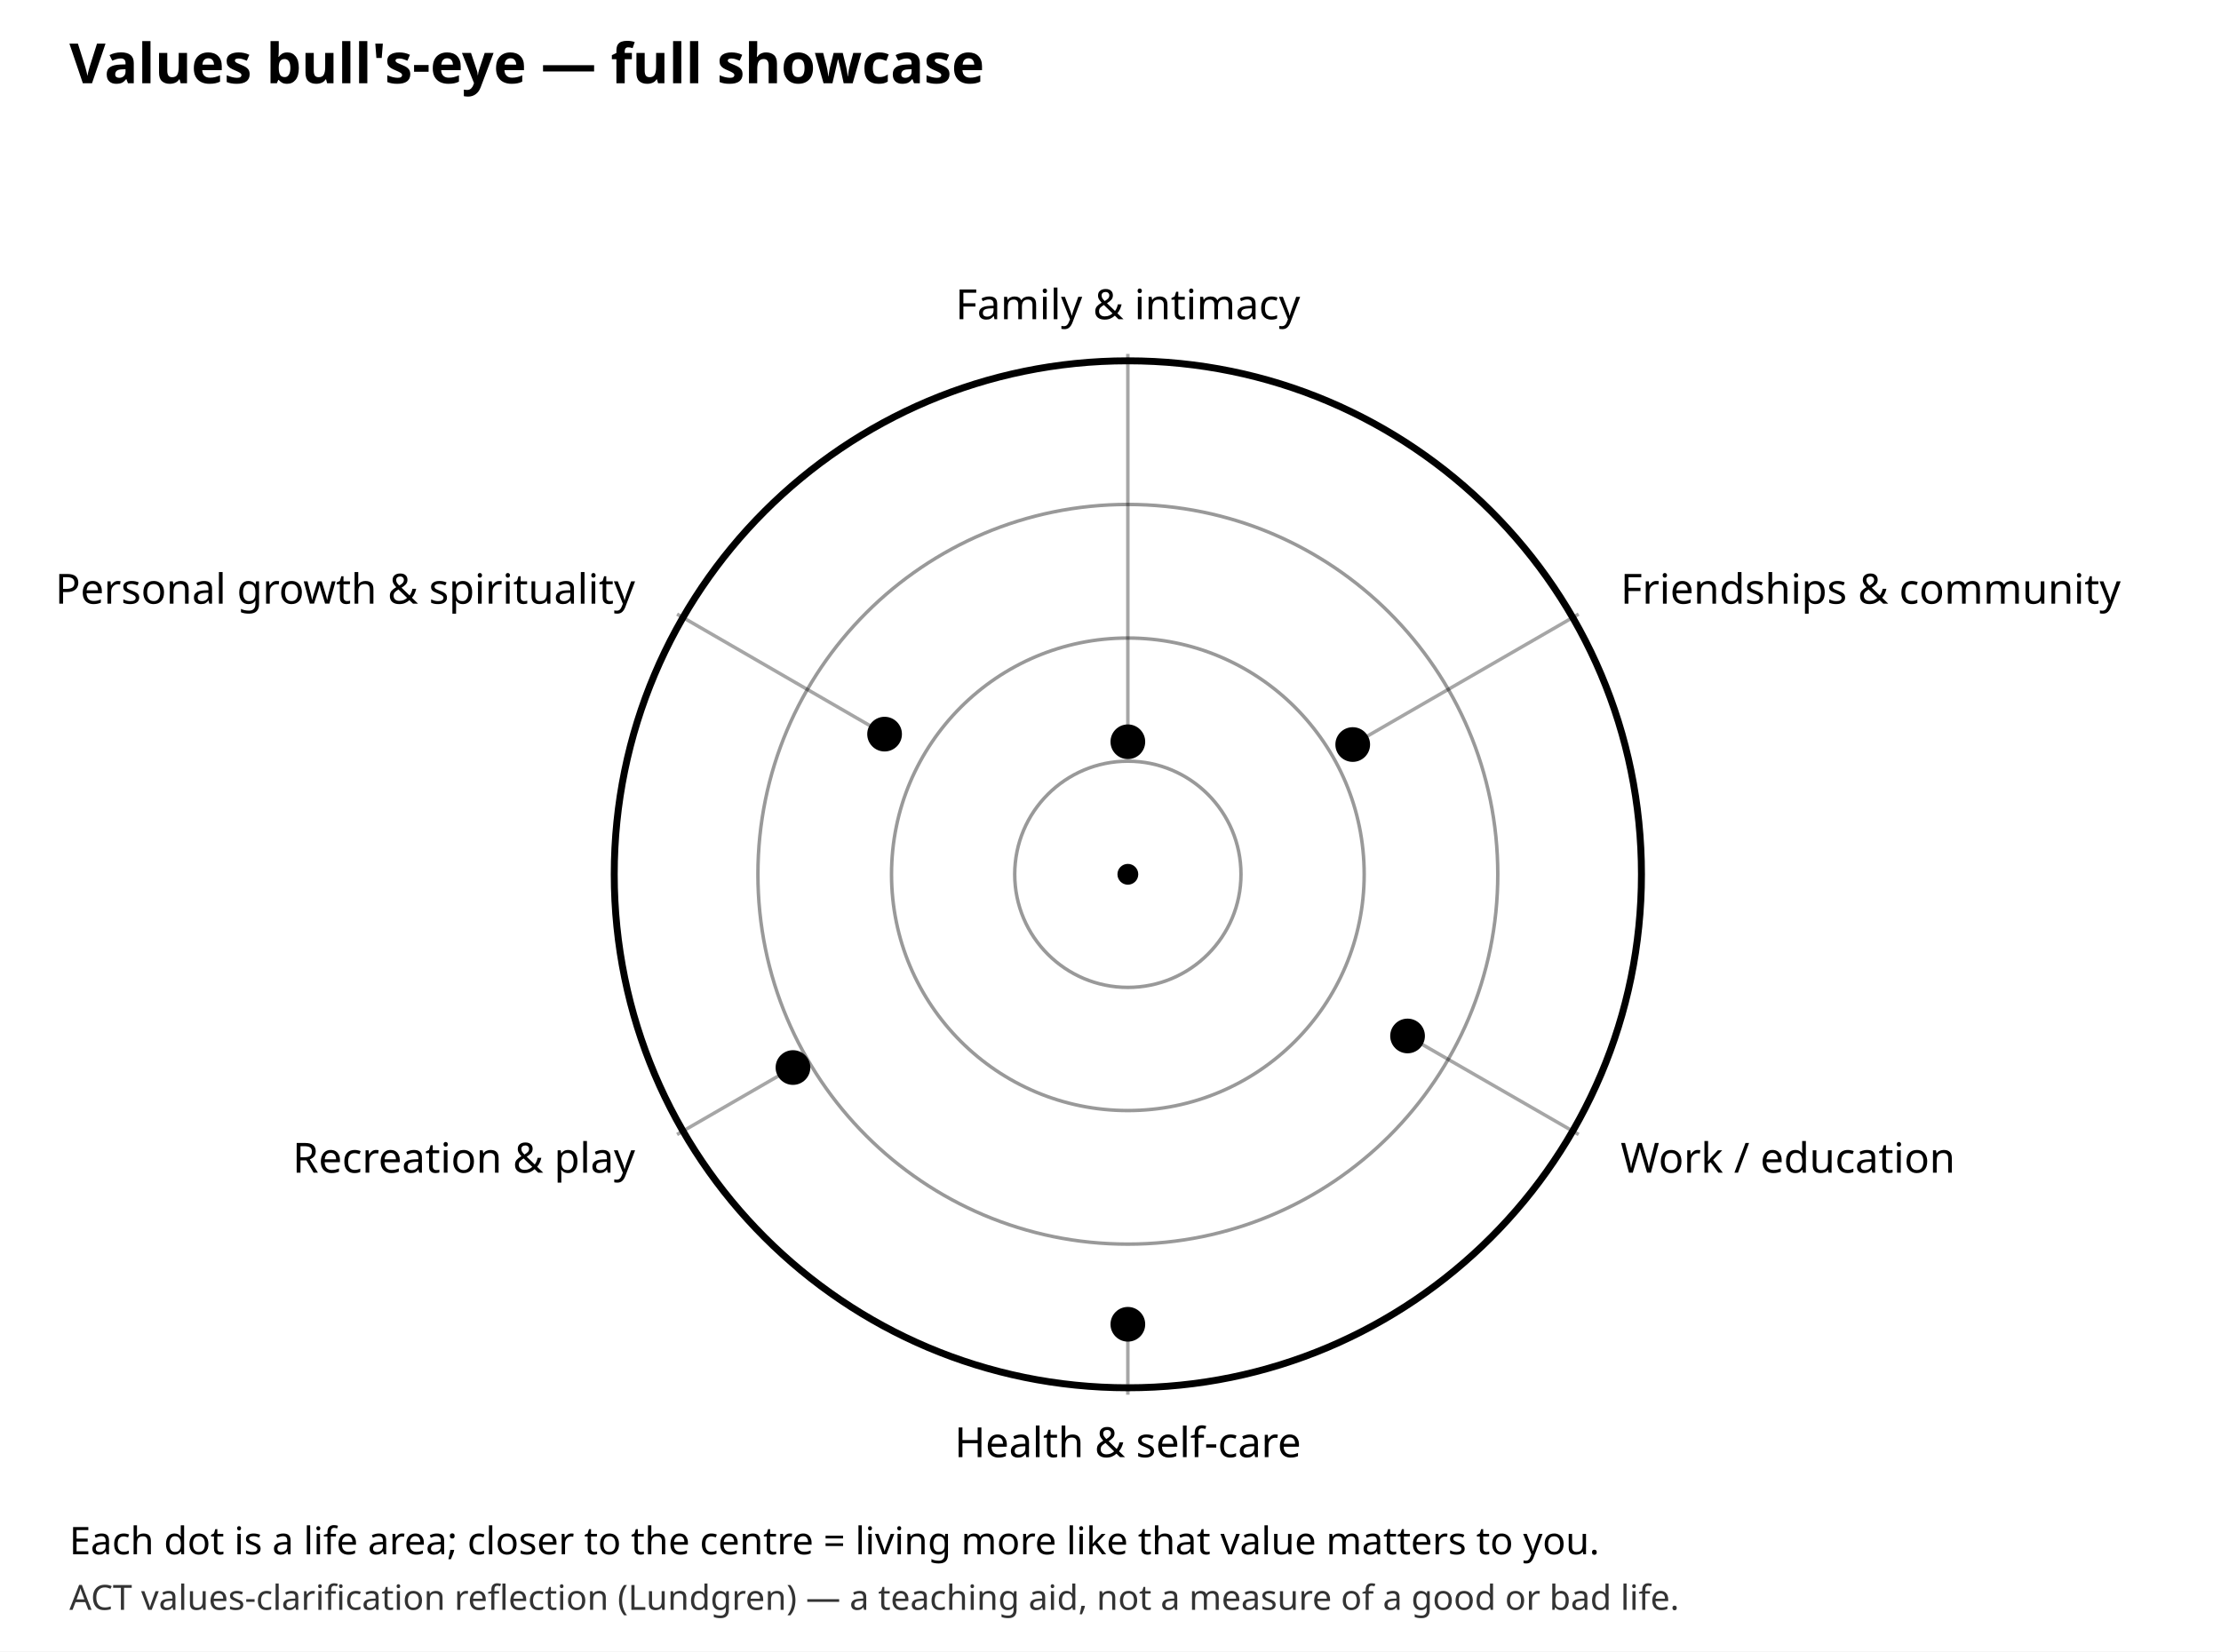
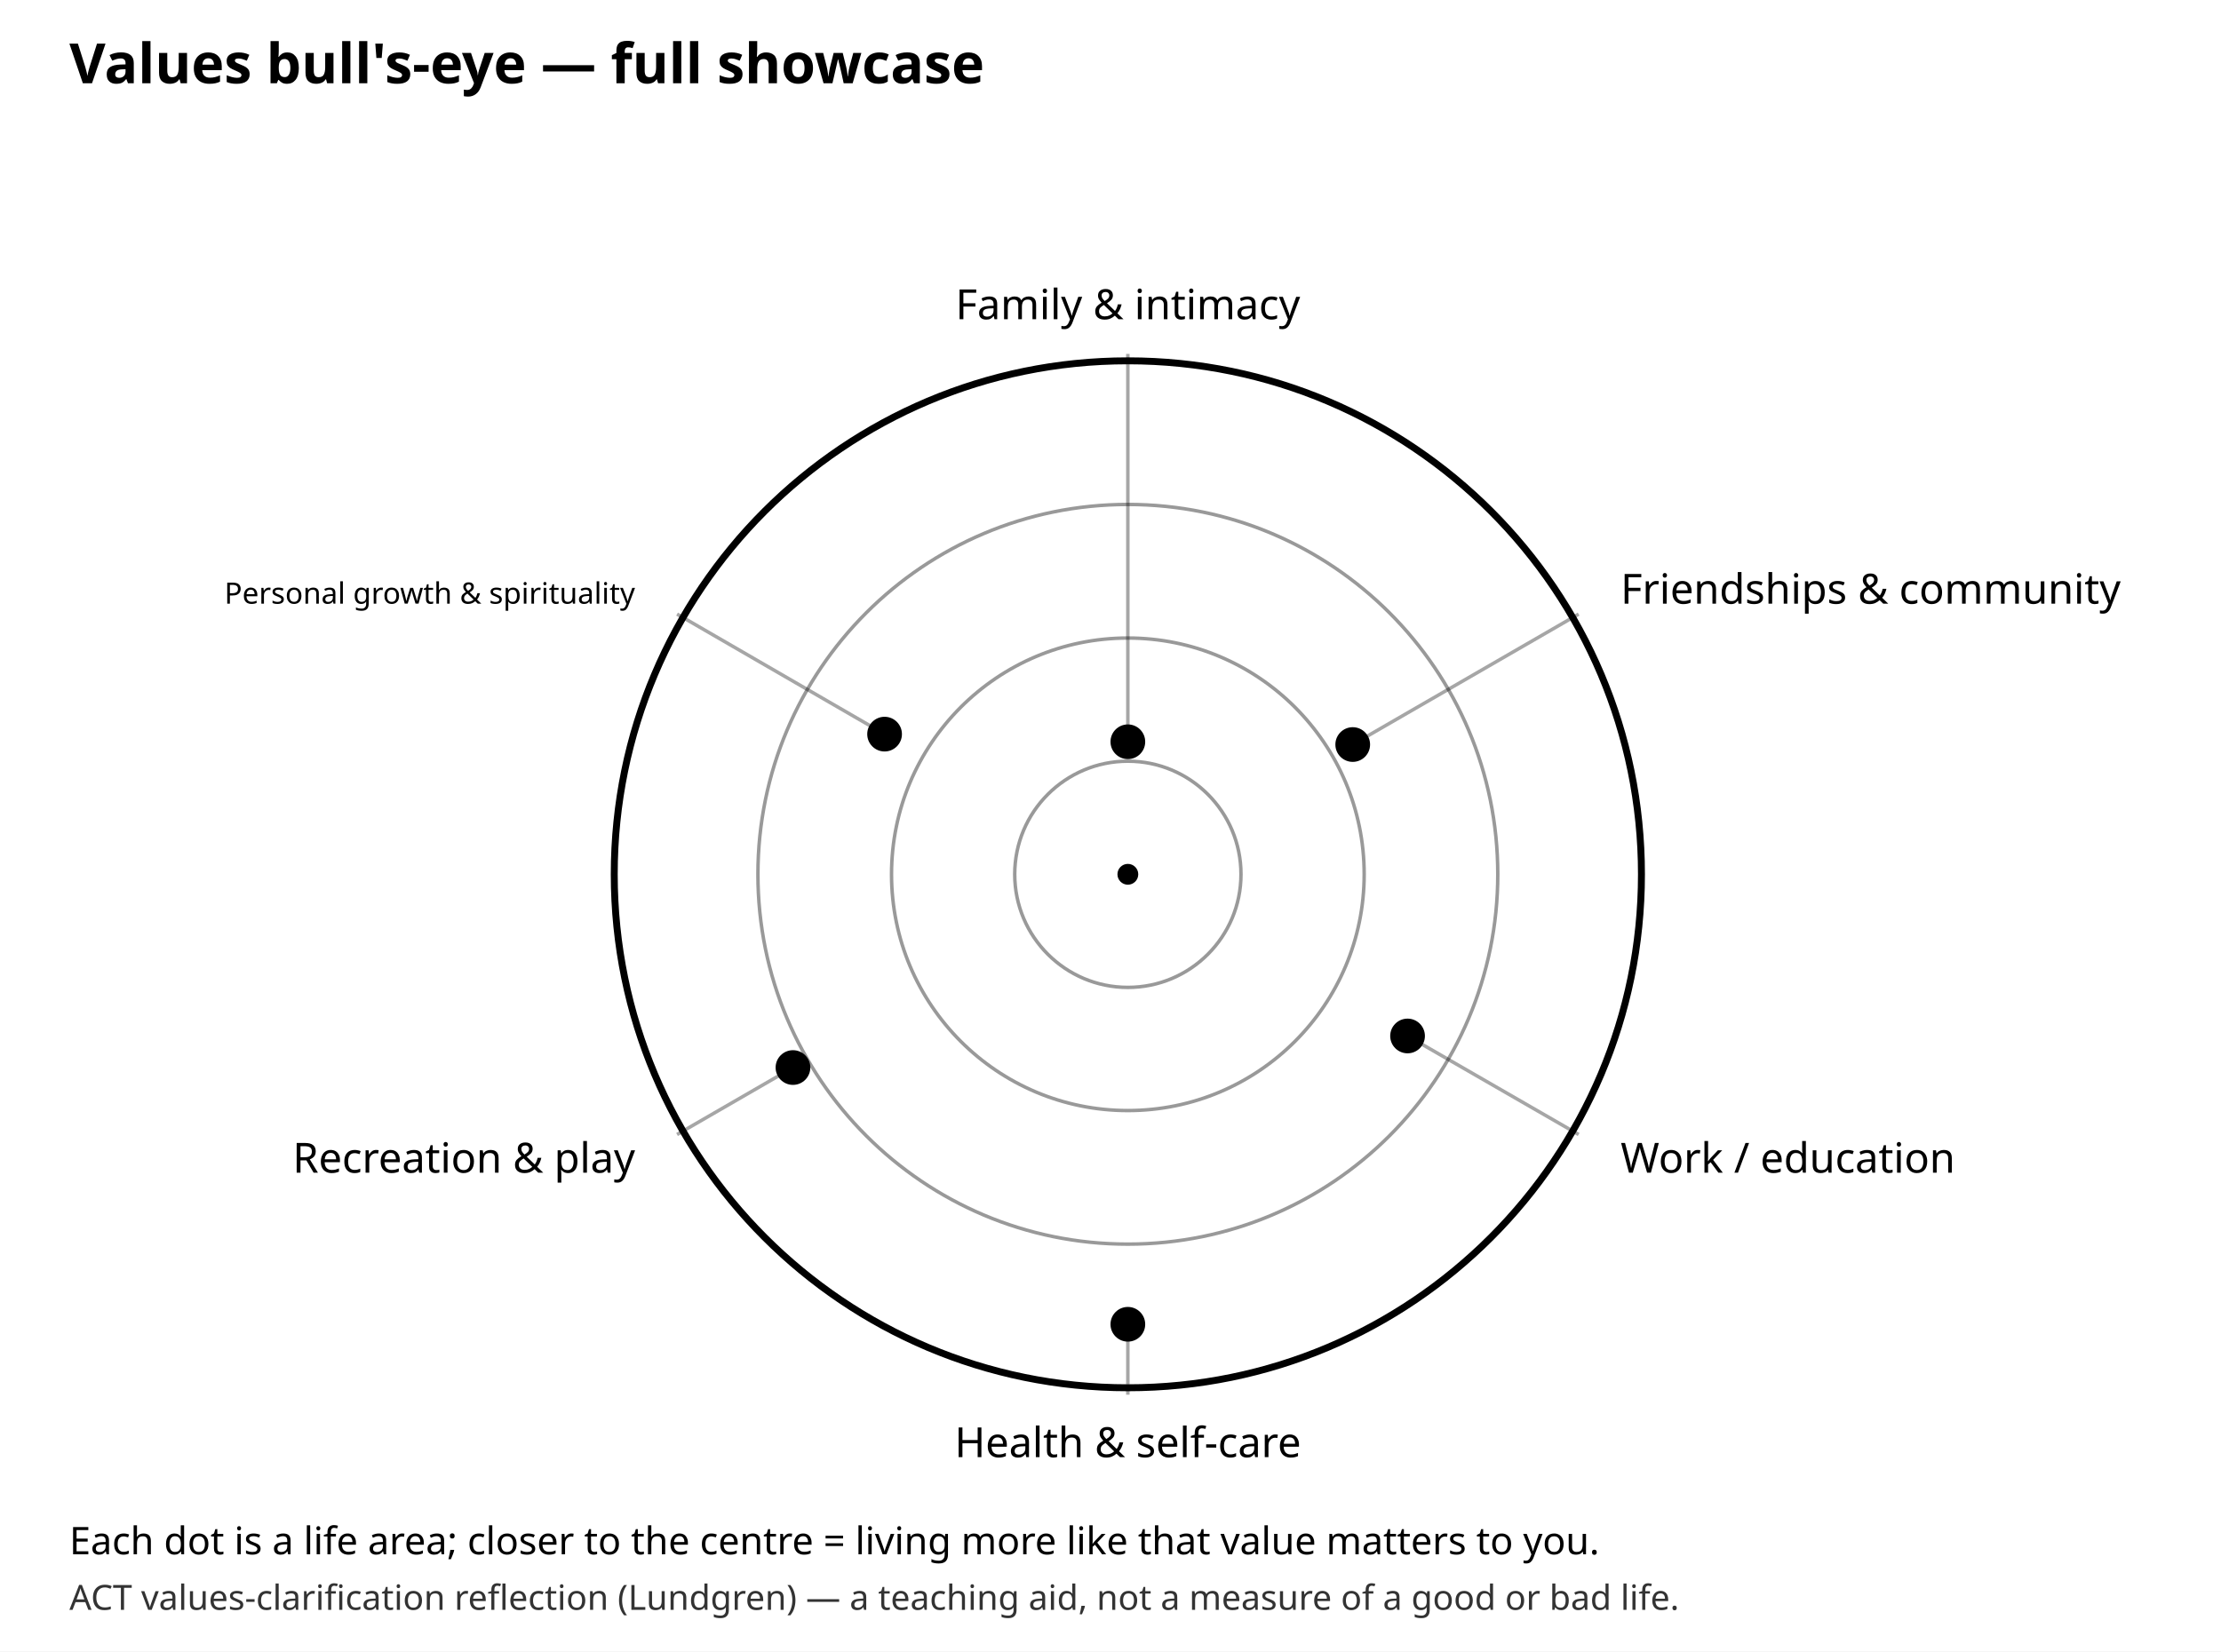
<svg xmlns="http://www.w3.org/2000/svg" viewBox="0 0 640 476" role="img" aria-label="Values bull's-eye: Values bull's-eye — full showcase. Centre = on target, rim = off target. Domains: Family &amp; intimacy — on target (90); Friendships &amp; community — drifting (60); Work / education — drifting (45); Health &amp; self-care — off target (15); Recreation &amp; play — off target (30); Personal growth &amp; spirituality — drifting (55).">
  <rect x="0" y="0" width="640" height="476" fill="#fff" />
  <text x="20" y="24" font-family="sans-serif" font-size="16" font-weight="700">Values bull's-eye — full showcase</text>
  <circle cx="325" cy="252" r="148" fill="none" stroke="#000" stroke-width="2" />
  <circle cx="325" cy="252" r="106.6" fill="none" stroke="#000" stroke-width="1" stroke-opacity="0.4" />
  <circle cx="325" cy="252" r="68.1" fill="none" stroke="#000" stroke-width="1" stroke-opacity="0.4" />
  <circle cx="325" cy="252" r="32.6" fill="none" stroke="#000" stroke-width="1" stroke-opacity="0.4" />
  <circle cx="325" cy="252" r="3" fill="#000" />
  <line x1="325" y1="213.8" x2="325" y2="102" stroke="#000" stroke-width="1" stroke-opacity="0.35" />
  <circle data-el="node:family" cx="325" cy="213.8" r="5" fill="#000" />
  <text x="325" y="92" font-family="sans-serif" font-size="12" text-anchor="middle" data-el="nodelabel:family">Family &amp; intimacy</text>
  <line x1="389.8" y1="214.6" x2="454.9" y2="177" stroke="#000" stroke-width="1" stroke-opacity="0.35" />
  <circle data-el="node:friends" cx="389.8" cy="214.6" r="5" fill="#000" />
  <text x="467" y="174" font-family="sans-serif" font-size="12" text-anchor="start" data-el="nodelabel:friends" textLength="150" lengthAdjust="spacingAndGlyphs">Friendships &amp; community</text>
  <line x1="405.6" y1="298.6" x2="454.9" y2="327" stroke="#000" stroke-width="1" stroke-opacity="0.35" />
  <circle data-el="node:work" cx="405.6" cy="298.6" r="5" fill="#000" />
  <text x="467" y="338" font-family="sans-serif" font-size="12" text-anchor="start" data-el="nodelabel:work">Work / education</text>
  <line x1="325" y1="381.7" x2="325" y2="402" stroke="#000" stroke-width="1" stroke-opacity="0.35" />
  <circle data-el="node:health" cx="325" cy="381.7" r="5" fill="#000" />
  <text x="325" y="420" font-family="sans-serif" font-size="12" text-anchor="middle" data-el="nodelabel:health">Health &amp; self-care</text>
  <line x1="228.5" y1="307.7" x2="195.1" y2="327" stroke="#000" stroke-width="1" stroke-opacity="0.35" />
  <circle data-el="node:leisure" cx="228.5" cy="307.7" r="5" fill="#000" />
  <text x="183" y="338" font-family="sans-serif" font-size="12" text-anchor="end" data-el="nodelabel:leisure">Recreation &amp; play</text>
  <line x1="254.9" y1="211.6" x2="195.1" y2="177" stroke="#000" stroke-width="1" stroke-opacity="0.35" />
  <circle data-el="node:growth" cx="254.9" cy="211.6" r="5" fill="#000" />
-   <text x="183" y="174" font-family="sans-serif" font-size="12" text-anchor="end" data-el="nodelabel:growth" textLength="150" lengthAdjust="spacingAndGlyphs">Personal growth &amp; spirituality</text>
+   <text x="183" y="174" font-family="sans-serif" font-size="8.5" text-anchor="end" data-el="nodelabel:growth">Personal growth &amp; spirituality</text>
  <text x="20" y="448" font-family="sans-serif" font-size="11">Each dot is a life area; closer to the centre = living more like that value matters to you.</text>
  <text x="20" y="464" font-family="sans-serif" font-size="10" fill="#333">ACT values-clarification reflection (Lundgren) — a teaching aid, not a measure of a good or bad life.</text>
</svg>
